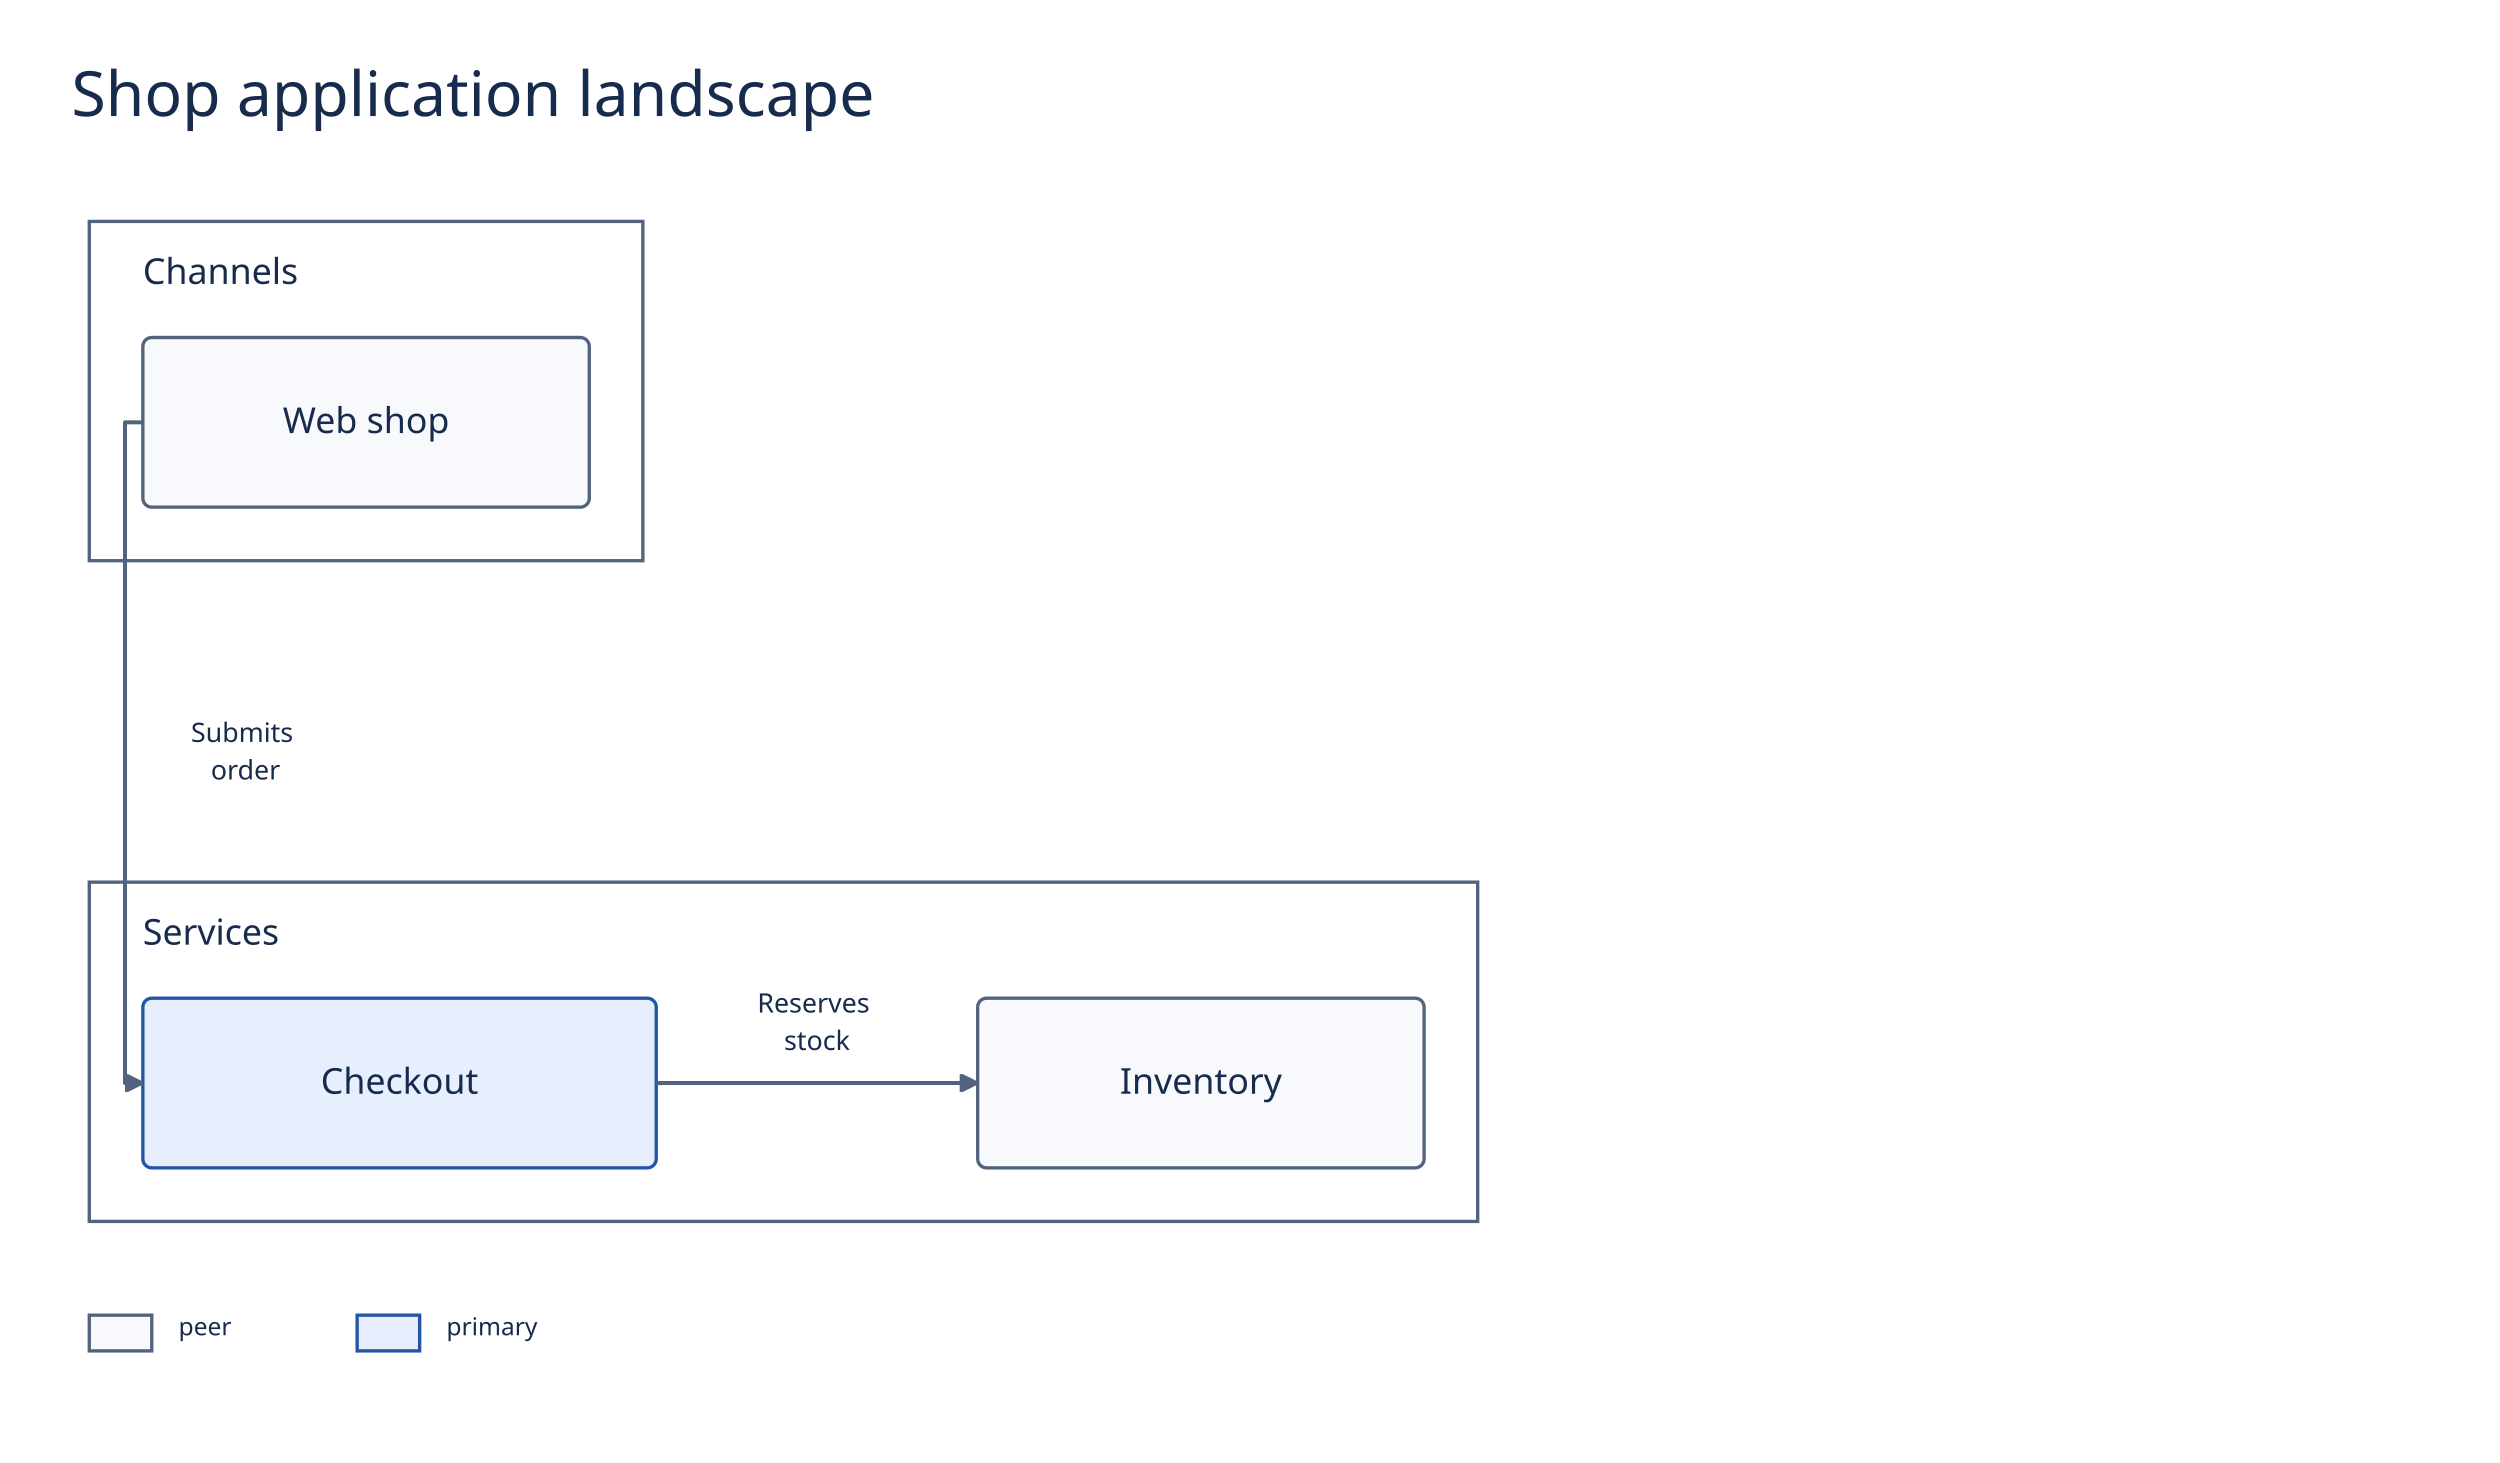
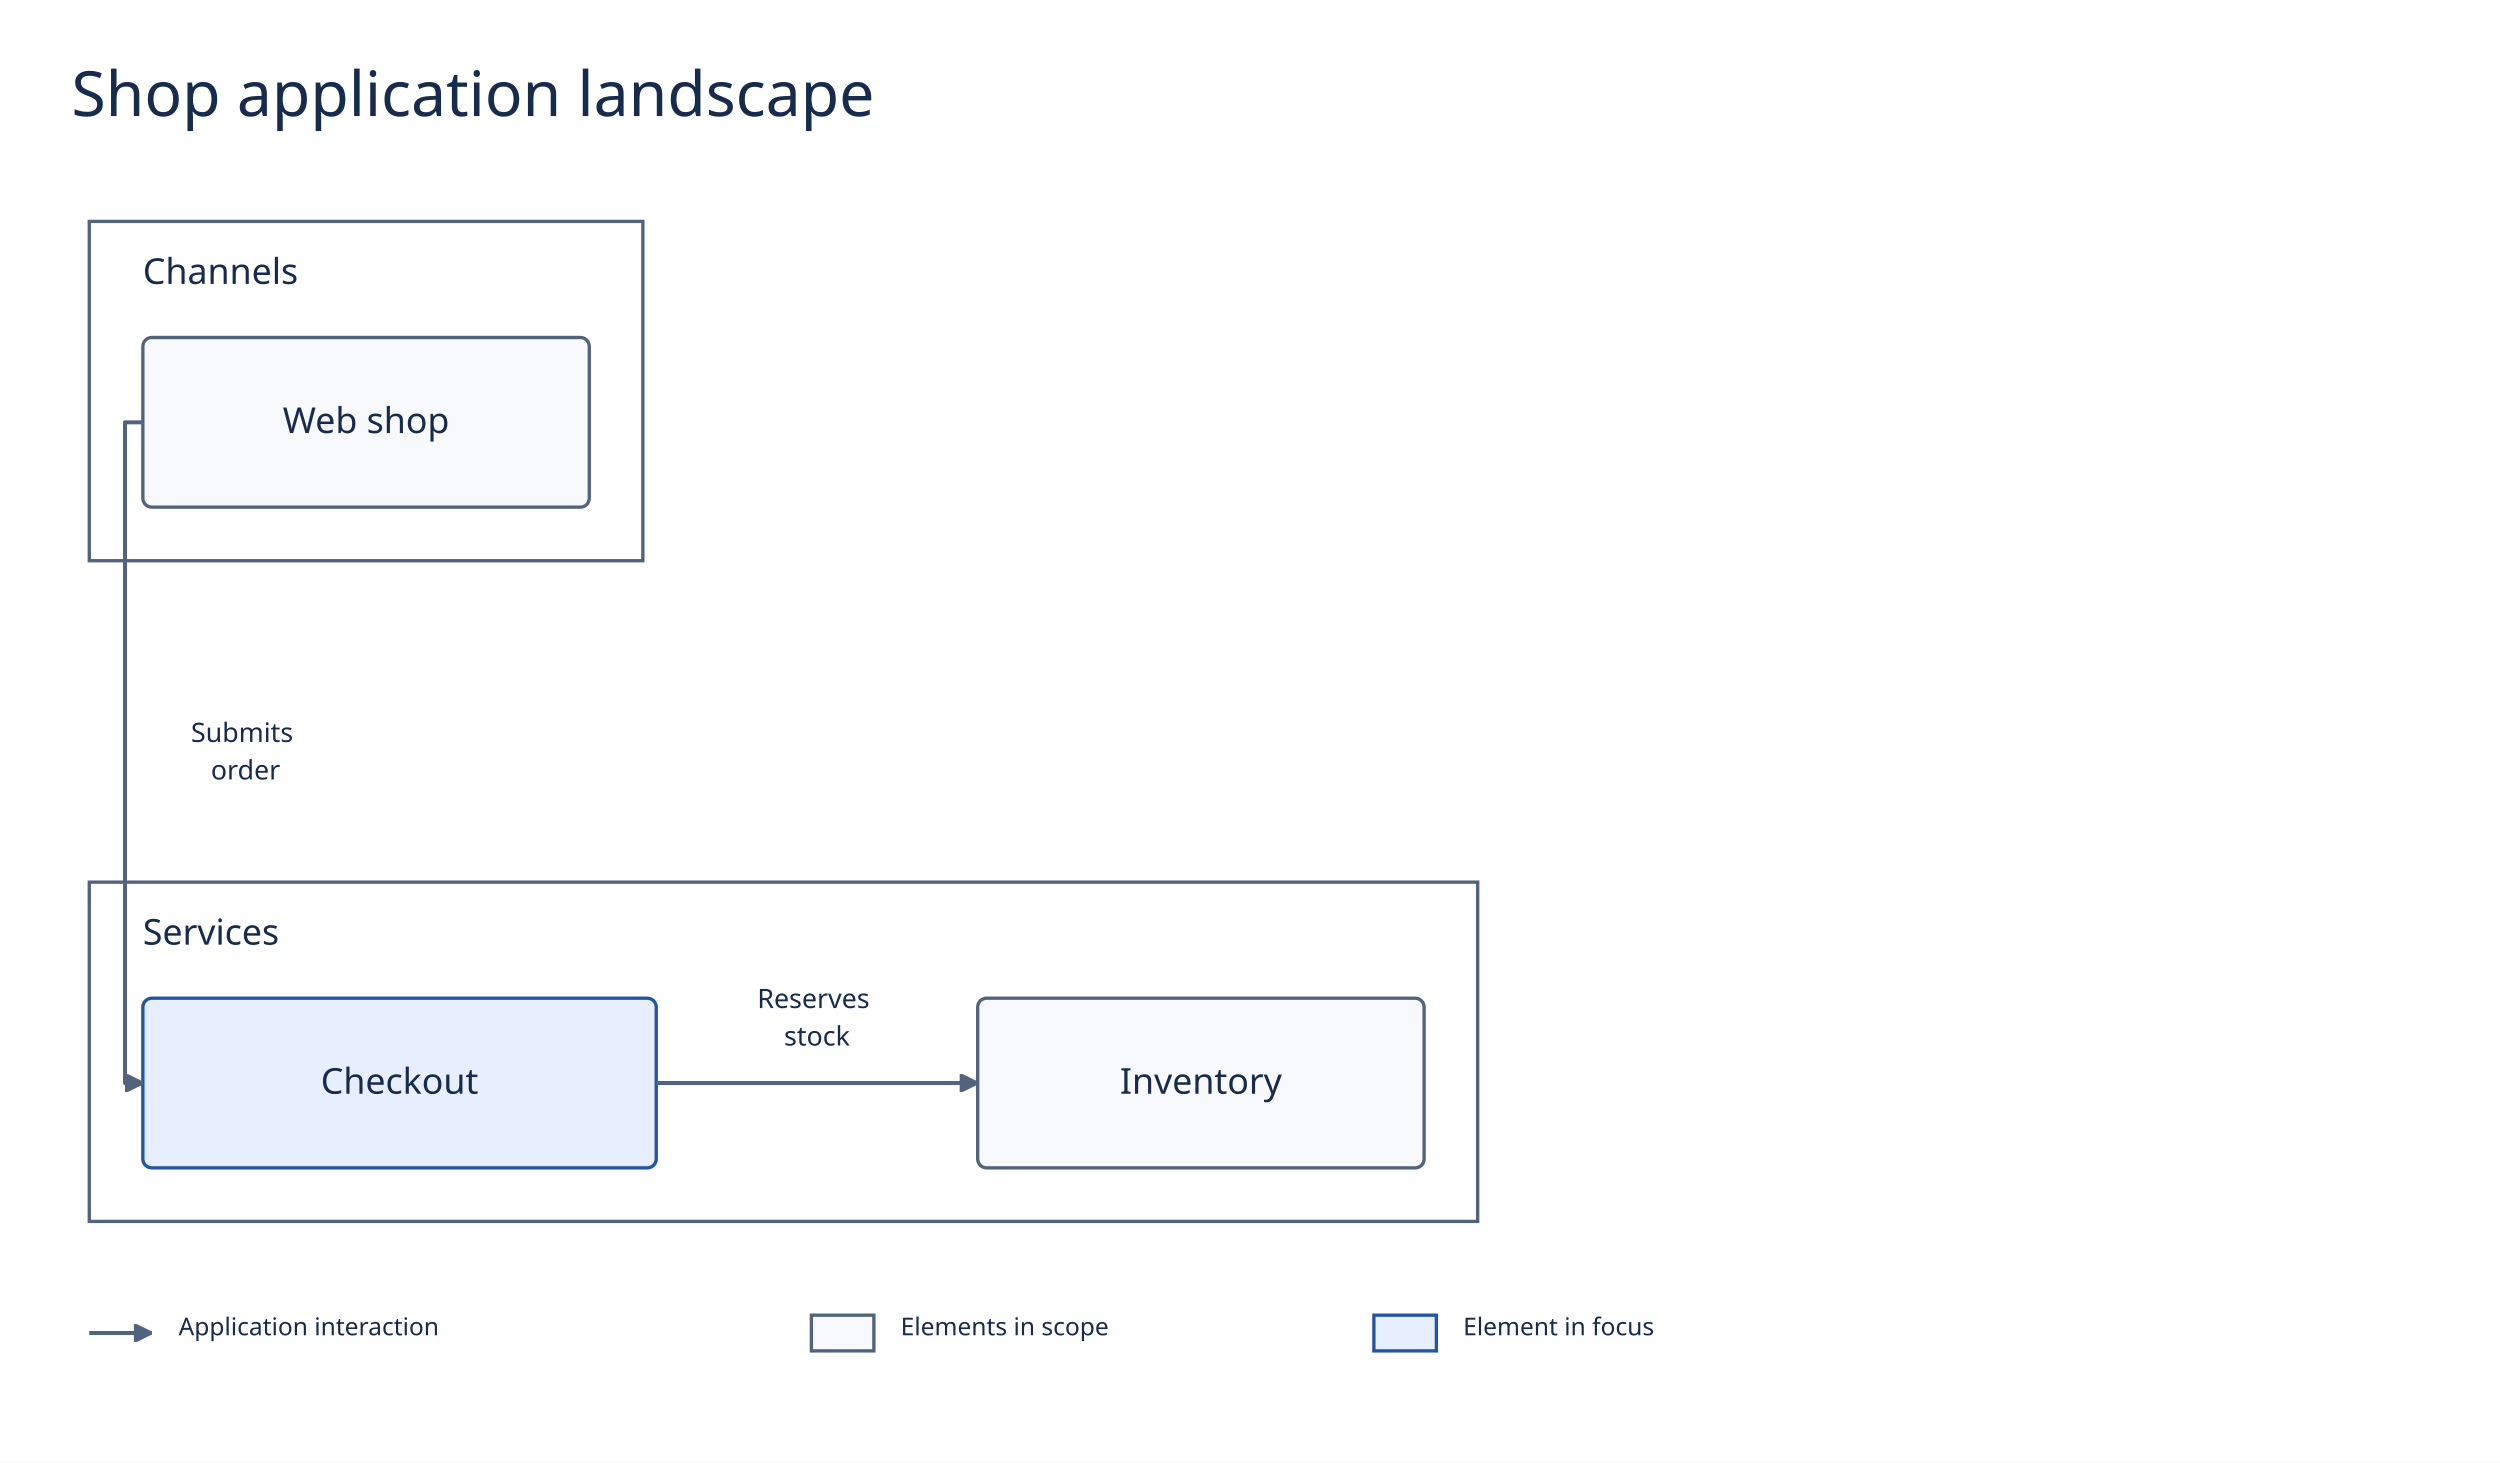
- <svg xmlns="http://www.w3.org/2000/svg" viewBox="0 0 1120 655.2" width="1120" height="655.2" lang="en" role="img" aria-labelledby="atlas-51f1f5f6f9ea-document-title atlas-51f1f5f6f9ea-document-desc" data-archatlas="0.1" data-measured-with="estimate">
+ <svg xmlns="http://www.w3.org/2000/svg" viewBox="0 0 1120 655.2" width="1120" height="655.2" lang="en" role="img" aria-labelledby="atlas-025ac5d91588-document-title atlas-025ac5d91588-document-desc" data-archatlas="0.1" data-measured-with="estimate">
  <defs>
-     <marker id="atlas-51f1f5f6f9ea-marker-peer-arrow" viewBox="0 0 10 10" refX="10" refY="5" markerWidth="8" markerHeight="8" markerUnits="userSpaceOnUse" orient="auto-start-reverse">
+     <marker id="atlas-025ac5d91588-marker-peer-arrow" viewBox="0 0 10 10" refX="10" refY="5" markerWidth="8" markerHeight="8" markerUnits="userSpaceOnUse" orient="auto-start-reverse">
      <path d="M 0 0 L 10 5 L 0 10 Z" fill="#52647d" stroke="#52647d" stroke-width="1.5" />
    </marker>
-     <marker id="atlas-51f1f5f6f9ea-marker-peer-circle" viewBox="0 0 10 10" refX="5" refY="5" markerWidth="8" markerHeight="8" markerUnits="userSpaceOnUse">
+     <marker id="atlas-025ac5d91588-marker-peer-circle" viewBox="0 0 10 10" refX="5" refY="5" markerWidth="8" markerHeight="8" markerUnits="userSpaceOnUse">
      <circle cx="5" cy="5" r="3.5" fill="#ffffff" stroke="#52647d" stroke-width="1.5" />
    </marker>
  </defs>
  <rect width="1120" height="655.2" fill="#ffffff" data-role="canvas" />
-   <rect id="atlas-51f1f5f6f9ea-shape-group-channels" data-id="channels" data-role="group" data-parent="" data-kind="layer" fill="#ffffff" stroke="#52647d" stroke-width="1.5" data-box="40 99.2 248 152" x="40" y="99.2" width="248" height="152" rx="0" />
-   <rect id="atlas-51f1f5f6f9ea-shape-node-web" data-id="web" data-role="node" data-parent="channels" data-kind="container" fill="#f7f9fc" stroke="#52647d" stroke-width="1.5" data-box="64 151.2 200 76" x="64" y="151.2" width="200" height="76" rx="4" />
-   <rect id="atlas-51f1f5f6f9ea-shape-group-services" data-id="services" data-role="group" data-parent="" data-kind="layer" fill="#ffffff" stroke="#52647d" stroke-width="1.5" data-box="40 395.2 622 152" x="40" y="395.2" width="622" height="152" rx="0" />
-   <rect id="atlas-51f1f5f6f9ea-shape-node-checkout" data-id="checkout" data-role="node" data-parent="services" data-kind="container" fill="#e7efff" stroke="#2455a4" stroke-width="1.5" data-box="64 447.2 230 76" x="64" y="447.2" width="230" height="76" rx="4" />
-   <rect id="atlas-51f1f5f6f9ea-shape-node-stock" data-id="stock" data-role="node" data-parent="services" data-kind="container" fill="#f7f9fc" stroke="#52647d" stroke-width="1.5" data-box="438 447.2 200 76" x="438" y="447.2" width="200" height="76" rx="4" />
-   <rect id="atlas-51f1f5f6f9ea-shape-legend-swatch-__legend-swatch-0" data-id="__legend-swatch-0" data-role="legend-swatch" data-parent="" data-kind="component" fill="#f7f9fc" stroke="#52647d" stroke-width="1.5" data-box="40 589.2 28 16" x="40" y="589.2" width="28" height="16" rx="0" />
-   <rect id="atlas-51f1f5f6f9ea-shape-legend-swatch-__legend-swatch-1" data-id="__legend-swatch-1" data-role="legend-swatch" data-parent="" data-kind="component" fill="#e7efff" stroke="#2455a4" stroke-width="1.5" data-box="160 589.2 28 16" x="160" y="589.2" width="28" height="16" rx="0" />
-   <polyline id="atlas-51f1f5f6f9ea-edge-edge-1" data-id="edge-1" data-role="edge" data-from="web" data-to="checkout" data-kind="call" points="64,189.2 56,189.2 56,485.2 64,485.2" fill="none" stroke="#52647d" stroke-width="1.8" stroke-linejoin="round" marker-end="url(#atlas-51f1f5f6f9ea-marker-peer-arrow)" />
-   <polyline id="atlas-51f1f5f6f9ea-edge-edge-2" data-id="edge-2" data-role="edge" data-from="checkout" data-to="stock" data-kind="call" points="294,485.2 438,485.2" fill="none" stroke="#52647d" stroke-width="1.8" stroke-linejoin="round" marker-end="url(#atlas-51f1f5f6f9ea-marker-peer-arrow)" />
-   <rect id="atlas-51f1f5f6f9ea-shape-label-bg-__edge-1-background" data-id="__edge-1-background" data-role="label-bg" data-parent="edge-1" x="63" y="316.4" width="94" height="41.6" fill="#ffffff" fill-opacity="0.92" rx="3" />
-   <rect id="atlas-51f1f5f6f9ea-shape-label-bg-__edge-2-background" data-id="__edge-2-background" data-role="label-bg" data-parent="edge-2" x="313" y="437.6" width="106" height="41.6" fill="#ffffff" fill-opacity="0.92" rx="3" />
-   <text id="atlas-51f1f5f6f9ea-text-title-figure-title" data-id="figure-title" data-role="title" data-owner="" x="32" y="52" font-size="28" font-family="sans-serif" text-anchor="start" fill="#172b4d" data-text-box="32 24 700 39.2">
+   <rect id="atlas-025ac5d91588-shape-group-channels" data-id="channels" data-role="group" data-parent="" data-kind="layer" fill="#ffffff" stroke="#52647d" stroke-width="1.5" data-box="40 99.2 248 152" x="40" y="99.2" width="248" height="152" rx="0" />
+   <rect id="atlas-025ac5d91588-shape-node-web" data-id="web" data-role="node" data-parent="channels" data-kind="container" fill="#f7f9fc" stroke="#52647d" stroke-width="1.5" data-box="64 151.2 200 76" x="64" y="151.2" width="200" height="76" rx="4" />
+   <rect id="atlas-025ac5d91588-shape-group-services" data-id="services" data-role="group" data-parent="" data-kind="layer" fill="#ffffff" stroke="#52647d" stroke-width="1.5" data-box="40 395.2 622 152" x="40" y="395.2" width="622" height="152" rx="0" />
+   <rect id="atlas-025ac5d91588-shape-node-checkout" data-id="checkout" data-role="node" data-parent="services" data-kind="container" fill="#e7efff" stroke="#2455a4" stroke-width="1.5" data-box="64 447.2 230 76" x="64" y="447.2" width="230" height="76" rx="4" />
+   <rect id="atlas-025ac5d91588-shape-node-stock" data-id="stock" data-role="node" data-parent="services" data-kind="container" fill="#f7f9fc" stroke="#52647d" stroke-width="1.5" data-box="438 447.2 200 76" x="438" y="447.2" width="200" height="76" rx="4" />
+   <rect id="atlas-025ac5d91588-shape-legend-swatch-__legend-swatch-1" data-id="__legend-swatch-1" data-role="legend-swatch" data-parent="" data-kind="component" fill="#f7f9fc" stroke="#52647d" stroke-width="1.5" data-box="363.5 589.2 28 16" x="363.5" y="589.2" width="28" height="16" rx="0" />
+   <rect id="atlas-025ac5d91588-shape-legend-swatch-__legend-swatch-2" data-id="__legend-swatch-2" data-role="legend-swatch" data-parent="" data-kind="component" fill="#e7efff" stroke="#2455a4" stroke-width="1.5" data-box="615.5 589.2 28 16" x="615.5" y="589.2" width="28" height="16" rx="0" />
+   <polyline id="atlas-025ac5d91588-edge-edge-1" data-id="edge-1" data-role="edge" data-from="web" data-to="checkout" data-kind="call" points="64,189.2 56,189.2 56,485.2 64,485.2" fill="none" stroke="#52647d" stroke-width="1.8" stroke-linejoin="round" marker-end="url(#atlas-025ac5d91588-marker-peer-arrow)" />
+   <polyline id="atlas-025ac5d91588-edge-edge-2" data-id="edge-2" data-role="edge" data-from="checkout" data-to="stock" data-kind="call" points="294,485.2 438,485.2" fill="none" stroke="#52647d" stroke-width="1.8" stroke-linejoin="round" marker-end="url(#atlas-025ac5d91588-marker-peer-arrow)" />
+   <polyline id="atlas-025ac5d91588-edge-legend-line-0" data-id="legend-line-0" data-role="edge" data-from="" data-to="" data-kind="legend" points="40,597.2 68,597.2" fill="none" stroke="#52647d" stroke-width="1.8" stroke-linejoin="round" marker-end="url(#atlas-025ac5d91588-marker-peer-arrow)" />
+   <rect id="atlas-025ac5d91588-shape-label-bg-__edge-1-background" data-id="__edge-1-background" data-role="label-bg" data-parent="edge-1" x="63" y="316.4" width="94" height="41.6" fill="#ffffff" fill-opacity="0.92" rx="3" />
+   <rect id="atlas-025ac5d91588-shape-label-bg-__edge-2-background" data-id="__edge-2-background" data-role="label-bg" data-parent="edge-2" x="313" y="435.6" width="106" height="41.6" fill="#ffffff" fill-opacity="0.92" rx="3" />
+   <text id="atlas-025ac5d91588-text-title-figure-title" data-id="figure-title" data-role="title" data-owner="" x="32" y="52" font-size="28" font-family="sans-serif" text-anchor="start" fill="#172b4d" data-text-box="32 24 700 39.2">
    <tspan x="32" y="52">
      <tspan font-family="sans-serif">Shop application landscape</tspan>
    </tspan>
  </text>
-   <text id="atlas-51f1f5f6f9ea-text-group-title-channels-title" data-id="channels-title" data-role="group-title" data-owner="channels" x="64" y="127.2" font-size="16" font-family="sans-serif" text-anchor="start" fill="#172b4d" data-text-box="64 111.2 128 22.4">
+   <text id="atlas-025ac5d91588-text-group-title-channels-title" data-id="channels-title" data-role="group-title" data-owner="channels" x="64" y="127.2" font-size="16" font-family="sans-serif" text-anchor="start" fill="#172b4d" data-text-box="64 111.2 128 22.4">
    <tspan x="64" y="127.2">
      <tspan font-family="sans-serif">Channels</tspan>
    </tspan>
  </text>
-   <text id="atlas-51f1f5f6f9ea-text-name-web-name" data-id="web-name" data-role="name" data-owner="web" x="164" y="194" font-size="16" font-family="sans-serif" text-anchor="middle" fill="#172b4d" data-text-box="104 178 120 22.4">
+   <text id="atlas-025ac5d91588-text-name-web-name" data-id="web-name" data-role="name" data-owner="web" x="164" y="194" font-size="16" font-family="sans-serif" text-anchor="middle" fill="#172b4d" data-text-box="104 178 120 22.4">
    <tspan x="164" y="194">
      <tspan font-family="sans-serif">Web shop</tspan>
    </tspan>
  </text>
-   <text id="atlas-51f1f5f6f9ea-text-group-title-services-title" data-id="services-title" data-role="group-title" data-owner="services" x="64" y="423.2" font-size="16" font-family="sans-serif" text-anchor="start" fill="#172b4d" data-text-box="64 407.2 128 22.4">
+   <text id="atlas-025ac5d91588-text-group-title-services-title" data-id="services-title" data-role="group-title" data-owner="services" x="64" y="423.2" font-size="16" font-family="sans-serif" text-anchor="start" fill="#172b4d" data-text-box="64 407.2 128 22.4">
    <tspan x="64" y="423.2">
      <tspan font-family="sans-serif">Services</tspan>
    </tspan>
  </text>
-   <text id="atlas-51f1f5f6f9ea-text-name-checkout-name" data-id="checkout-name" data-role="name" data-owner="checkout" x="179" y="490" font-size="16" font-family="sans-serif" text-anchor="middle" fill="#172b4d" data-text-box="115 474 128 22.4">
+   <text id="atlas-025ac5d91588-text-name-checkout-name" data-id="checkout-name" data-role="name" data-owner="checkout" x="179" y="490" font-size="16" font-family="sans-serif" text-anchor="middle" fill="#172b4d" data-text-box="115 474 128 22.4">
    <tspan x="179" y="490">
      <tspan font-family="sans-serif">Checkout</tspan>
    </tspan>
  </text>
-   <text id="atlas-51f1f5f6f9ea-text-name-stock-name" data-id="stock-name" data-role="name" data-owner="stock" x="538" y="490" font-size="16" font-family="sans-serif" text-anchor="middle" fill="#172b4d" data-text-box="466 474 144 22.4">
+   <text id="atlas-025ac5d91588-text-name-stock-name" data-id="stock-name" data-role="name" data-owner="stock" x="538" y="490" font-size="16" font-family="sans-serif" text-anchor="middle" fill="#172b4d" data-text-box="466 474 144 22.4">
    <tspan x="538" y="490">
      <tspan font-family="sans-serif">Inventory</tspan>
    </tspan>
  </text>
-   <text id="atlas-51f1f5f6f9ea-text-edge-label-edge-1-label" data-id="edge-1-label" data-role="edge-label" data-owner="edge-1" x="110" y="332.4" font-size="12" font-family="sans-serif" text-anchor="middle" fill="#172b4d" data-text-box="68 320.4 84 33.6">
+   <text id="atlas-025ac5d91588-text-edge-label-edge-1-label" data-id="edge-1-label" data-role="edge-label" data-owner="edge-1" x="110" y="332.4" font-size="12" font-family="sans-serif" text-anchor="middle" fill="#172b4d" data-text-box="68 320.4 84 33.6">
    <tspan x="110" y="332.4">
      <tspan font-family="sans-serif">Submits</tspan>
    </tspan>
    <tspan x="110" y="349.2">
      <tspan font-family="sans-serif">order</tspan>
    </tspan>
  </text>
-   <text id="atlas-51f1f5f6f9ea-text-edge-label-edge-2-label" data-id="edge-2-label" data-role="edge-label" data-owner="edge-2" x="366" y="453.6" font-size="12" font-family="sans-serif" text-anchor="middle" fill="#172b4d" data-text-box="318 441.6 96 33.6">
-     <tspan x="366" y="453.6">
+   <text id="atlas-025ac5d91588-text-edge-label-edge-2-label" data-id="edge-2-label" data-role="edge-label" data-owner="edge-2" x="366" y="451.6" font-size="12" font-family="sans-serif" text-anchor="middle" fill="#172b4d" data-text-box="318 439.6 96 33.6">
+     <tspan x="366" y="451.6">
      <tspan font-family="sans-serif">Reserves</tspan>
    </tspan>
-     <tspan x="366" y="470.4">
+     <tspan x="366" y="468.4">
      <tspan font-family="sans-serif">stock</tspan>
    </tspan>
  </text>
-   <text id="atlas-51f1f5f6f9ea-text-legend-legend-0" data-id="legend-0" data-role="legend" data-owner="" x="80" y="598.2" font-size="11" font-family="sans-serif" text-anchor="start" fill="#172b4d" data-text-box="80 587.2 44 15.4">
+   <text id="atlas-025ac5d91588-text-legend-legend-0" data-id="legend-0" data-role="legend" data-owner="" x="80" y="598.2" font-size="11" font-family="sans-serif" text-anchor="start" fill="#172b4d" data-text-box="80 587.2 247.5 15.4">
    <tspan x="80" y="598.2">
-       <tspan font-family="sans-serif">peer</tspan>
+       <tspan font-family="sans-serif">Application interaction</tspan>
    </tspan>
  </text>
-   <text id="atlas-51f1f5f6f9ea-text-legend-legend-1" data-id="legend-1" data-role="legend" data-owner="" x="200" y="598.2" font-size="11" font-family="sans-serif" text-anchor="start" fill="#172b4d" data-text-box="200 587.2 77 15.4">
-     <tspan x="200" y="598.2">
-       <tspan font-family="sans-serif">primary</tspan>
+   <text id="atlas-025ac5d91588-text-legend-legend-1" data-id="legend-1" data-role="legend" data-owner="" x="403.5" y="598.2" font-size="11" font-family="sans-serif" text-anchor="start" fill="#172b4d" data-text-box="403.5 587.2 176 15.4">
+     <tspan x="403.5" y="598.2">
+       <tspan font-family="sans-serif">Elements in scope</tspan>
+     </tspan>
+   </text>
+   <text id="atlas-025ac5d91588-text-legend-legend-2" data-id="legend-2" data-role="legend" data-owner="" x="655.5" y="598.2" font-size="11" font-family="sans-serif" text-anchor="start" fill="#172b4d" data-text-box="655.5 587.2 165 15.4">
+     <tspan x="655.5" y="598.2">
+       <tspan font-family="sans-serif">Element in focus</tspan>
    </tspan>
  </text>
</svg>
